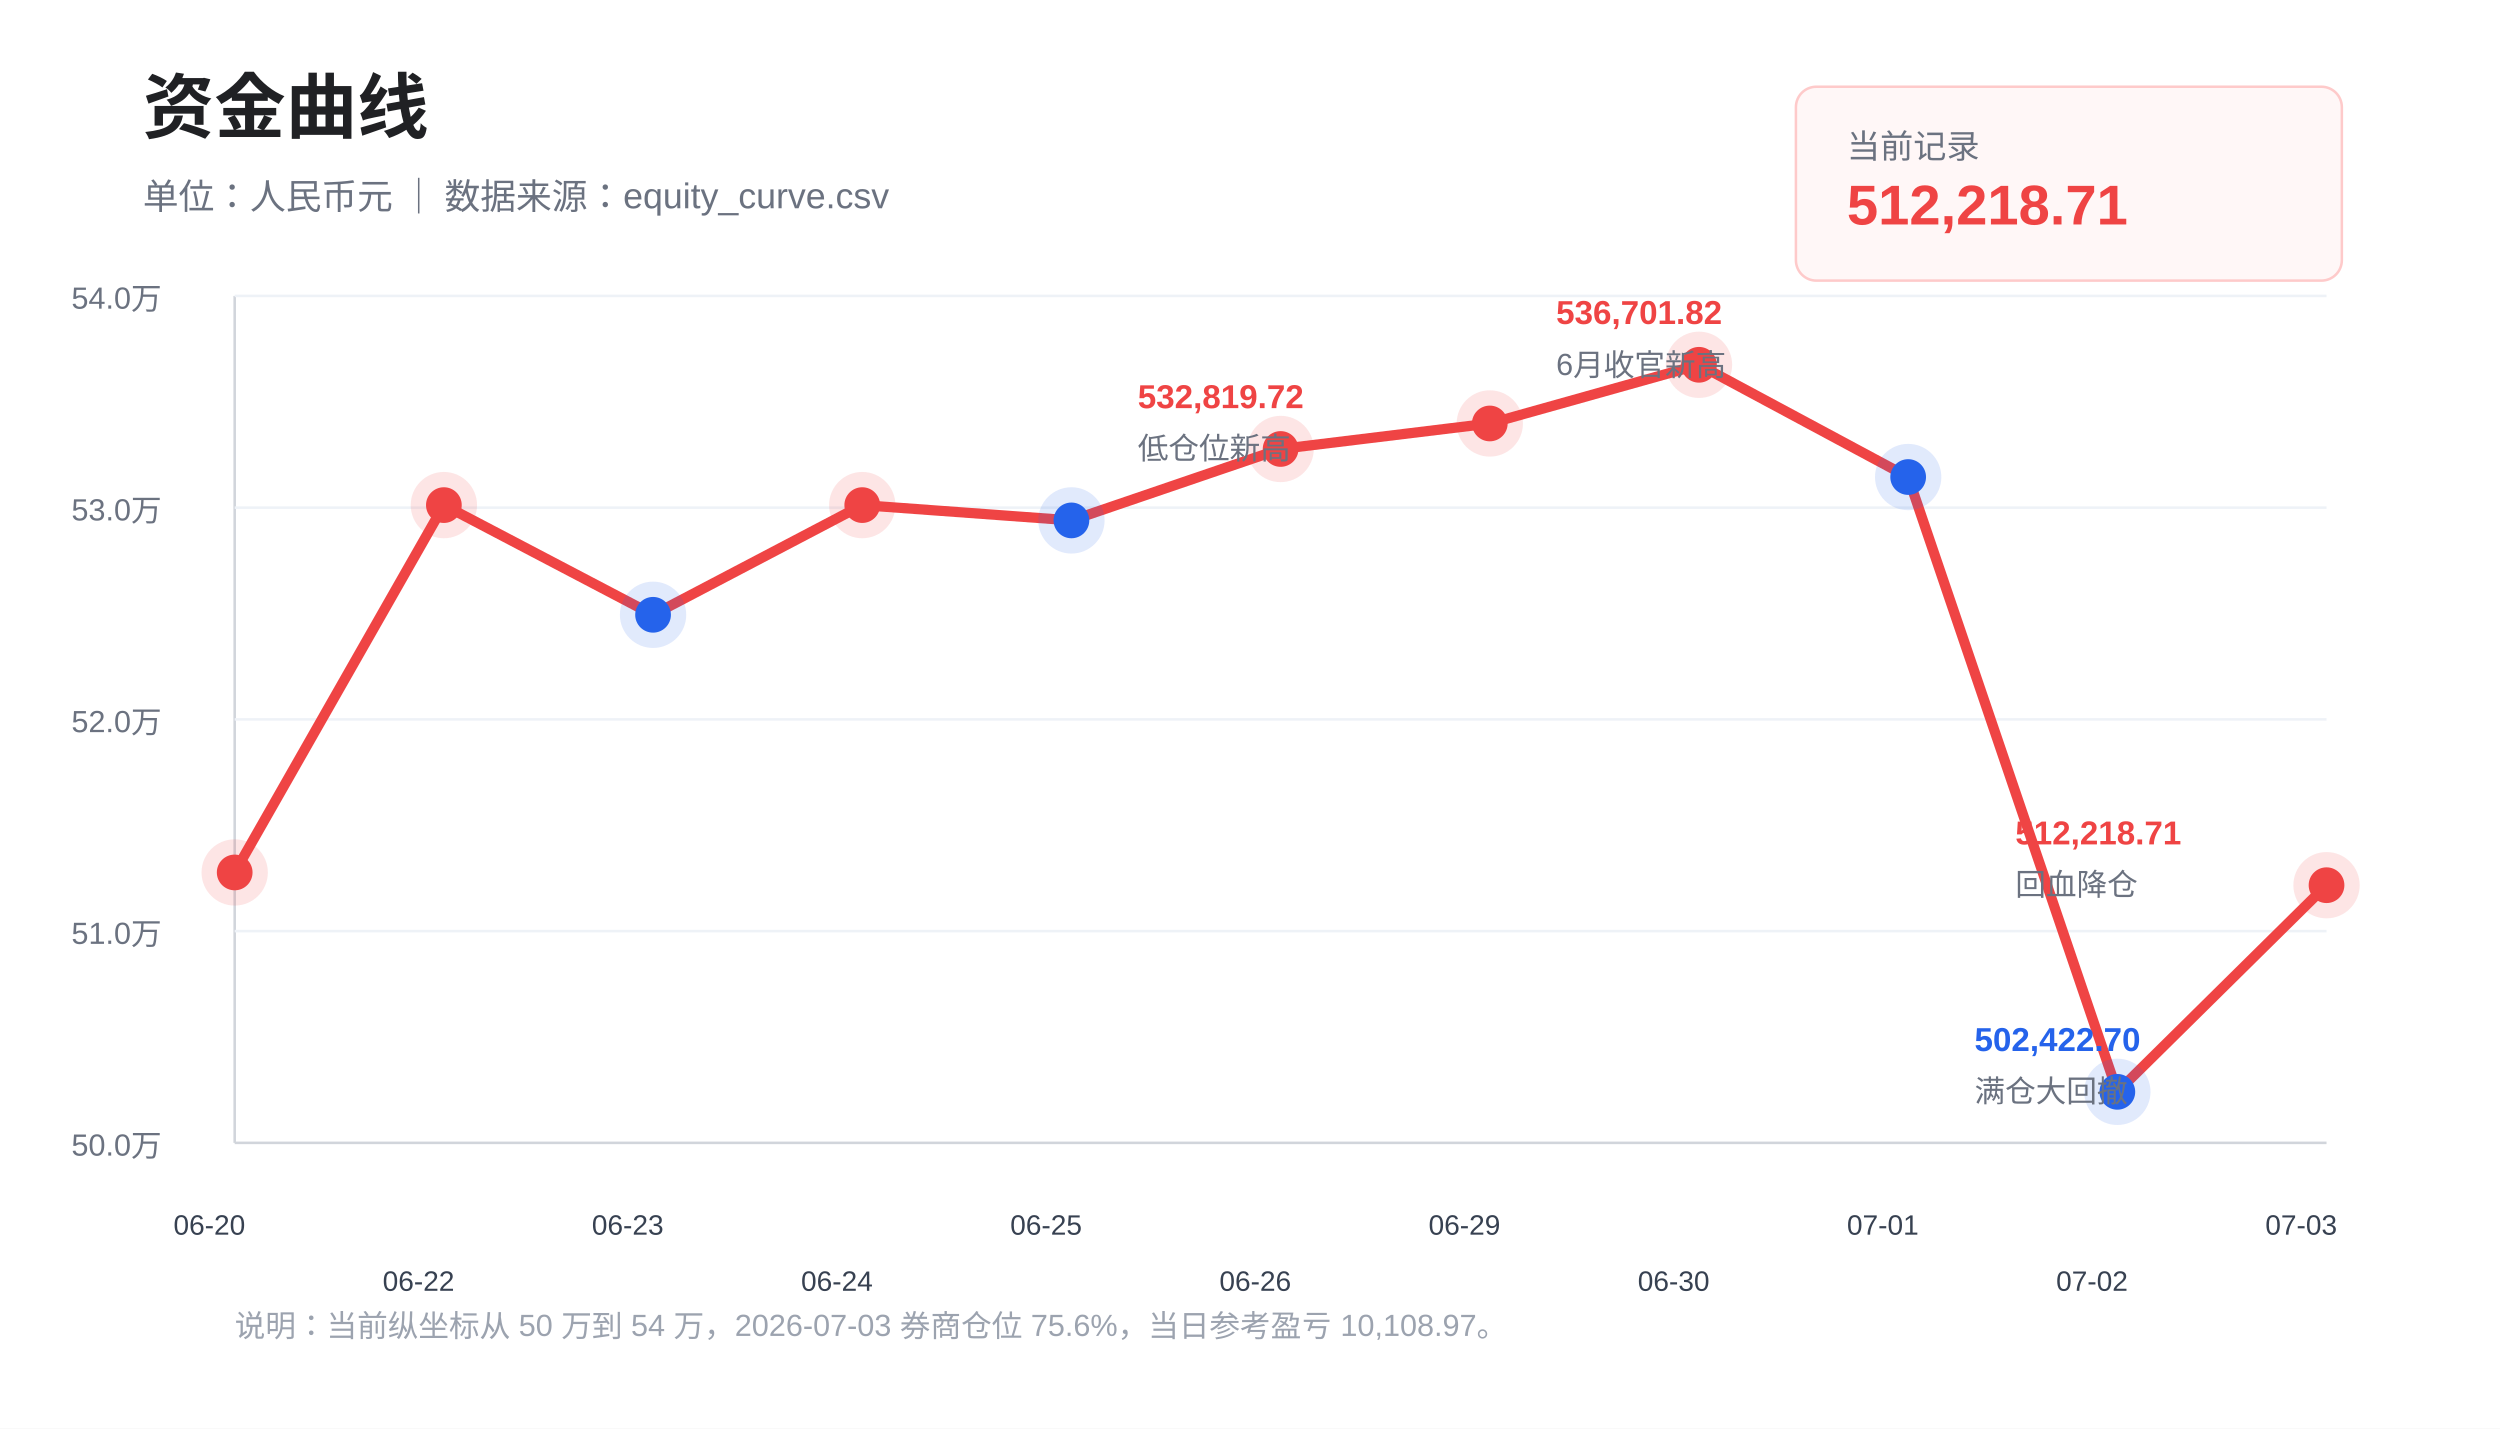
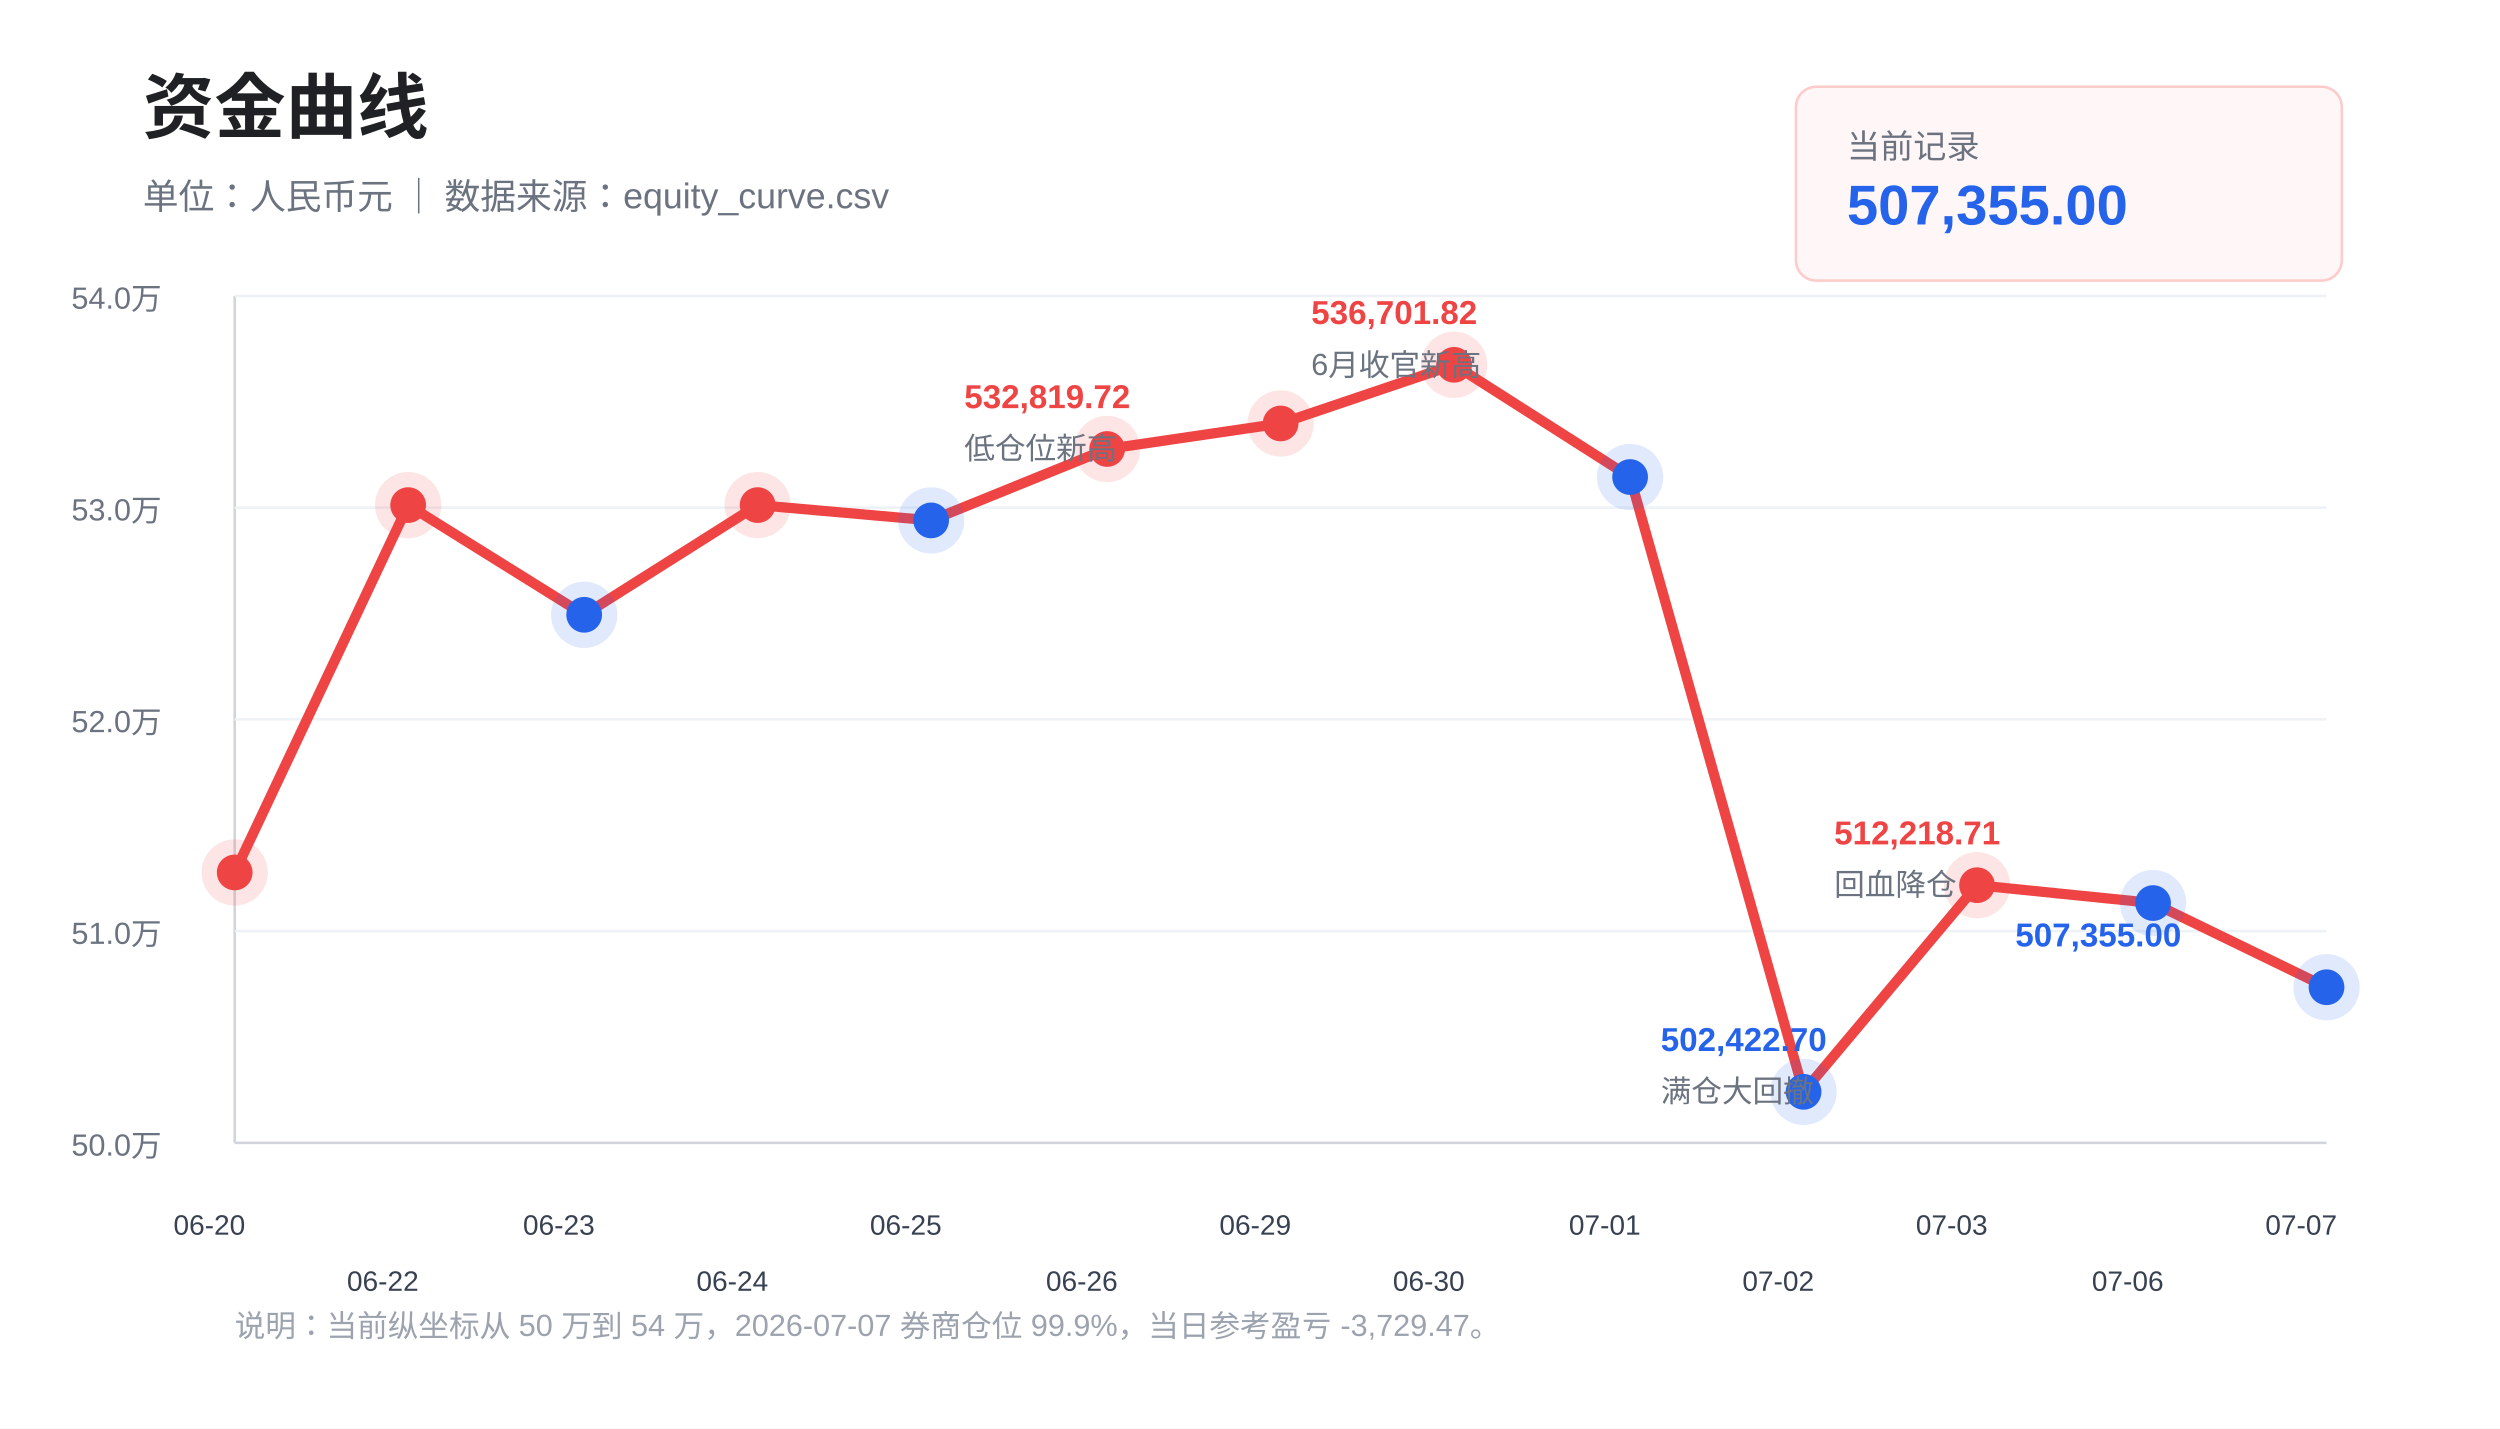
<svg xmlns="http://www.w3.org/2000/svg" width="980" height="560" viewBox="0 0 980 560" role="img" aria-labelledby="title desc">
  <rect width="980" height="560" fill="#ffffff" />
  <text x="56" y="52" font-family="Arial, 'PingFang SC', 'Microsoft YaHei', sans-serif" font-size="28" font-weight="700" fill="#202124">资金曲线</text>
  <text x="56" y="82" font-family="Arial, 'PingFang SC', 'Microsoft YaHei', sans-serif" font-size="14" fill="#6b7280">单位：人民币元 ｜ 数据来源：equity_curve.csv</text>
  <line x1="92" y1="448" x2="912" y2="448" stroke="#d1d5db" stroke-width="1" />
  <line x1="92" y1="116" x2="92" y2="448" stroke="#d1d5db" stroke-width="1" />
  <line x1="92" y1="365" x2="912" y2="365" stroke="#eef2f7" stroke-width="1" />
  <line x1="92" y1="282" x2="912" y2="282" stroke="#eef2f7" stroke-width="1" />
  <line x1="92" y1="199" x2="912" y2="199" stroke="#eef2f7" stroke-width="1" />
  <line x1="92" y1="116" x2="912" y2="116" stroke="#eef2f7" stroke-width="1" />
  <text x="28" y="453" font-family="Arial, 'PingFang SC', 'Microsoft YaHei', sans-serif" font-size="12" fill="#6b7280">50.0万</text>
  <text x="28" y="370" font-family="Arial, 'PingFang SC', 'Microsoft YaHei', sans-serif" font-size="12" fill="#6b7280">51.0万</text>
  <text x="28" y="287" font-family="Arial, 'PingFang SC', 'Microsoft YaHei', sans-serif" font-size="12" fill="#6b7280">52.0万</text>
  <text x="28" y="204" font-family="Arial, 'PingFang SC', 'Microsoft YaHei', sans-serif" font-size="12" fill="#6b7280">53.0万</text>
  <text x="28" y="121" font-family="Arial, 'PingFang SC', 'Microsoft YaHei', sans-serif" font-size="12" fill="#6b7280">54.0万</text>
-   <polyline points="92,342 174,198 256,241 338,198 420,204 502,176 584,166 666,143 748,187 830,428 912,347" fill="none" stroke="#ef4444" stroke-width="4" stroke-linecap="round" stroke-linejoin="round" />
+   <polyline points="92,342 160,198 229,241 297,198 365,204 434,176 502,166 570,143 639,187 707,428 775,347 844,354 912,387" fill="none" stroke="#ef4444" stroke-width="4" stroke-linecap="round" stroke-linejoin="round" />
  <circle cx="92" cy="342" r="7" fill="#ef4444" />
  <circle cx="92" cy="342" r="13" fill="#ef4444" opacity="0.14" />
-   <circle cx="174" cy="198" r="7" fill="#ef4444" />
-   <circle cx="174" cy="198" r="13" fill="#ef4444" opacity="0.14" />
-   <circle cx="256" cy="241" r="7" fill="#2563eb" />
-   <circle cx="256" cy="241" r="13" fill="#2563eb" opacity="0.14" />
-   <circle cx="338" cy="198" r="7" fill="#ef4444" />
-   <circle cx="338" cy="198" r="13" fill="#ef4444" opacity="0.14" />
-   <circle cx="420" cy="204" r="7" fill="#2563eb" />
-   <circle cx="420" cy="204" r="13" fill="#2563eb" opacity="0.14" />
-   <circle cx="502" cy="176" r="7" fill="#ef4444" />
-   <circle cx="502" cy="176" r="13" fill="#ef4444" opacity="0.14" />
-   <circle cx="584" cy="166" r="7" fill="#ef4444" />
-   <circle cx="584" cy="166" r="13" fill="#ef4444" opacity="0.14" />
-   <circle cx="666" cy="143" r="7" fill="#ef4444" />
-   <circle cx="666" cy="143" r="13" fill="#ef4444" opacity="0.14" />
-   <circle cx="748" cy="187" r="7" fill="#2563eb" />
-   <circle cx="748" cy="187" r="13" fill="#2563eb" opacity="0.14" />
-   <circle cx="830" cy="428" r="7" fill="#2563eb" />
-   <circle cx="830" cy="428" r="13" fill="#2563eb" opacity="0.14" />
-   <circle cx="912" cy="347" r="7" fill="#ef4444" />
-   <circle cx="912" cy="347" r="13" fill="#ef4444" opacity="0.14" />
+   <circle cx="160" cy="198" r="7" fill="#ef4444" />
+   <circle cx="160" cy="198" r="13" fill="#ef4444" opacity="0.14" />
+   <circle cx="229" cy="241" r="7" fill="#2563eb" />
+   <circle cx="229" cy="241" r="13" fill="#2563eb" opacity="0.14" />
+   <circle cx="297" cy="198" r="7" fill="#ef4444" />
+   <circle cx="297" cy="198" r="13" fill="#ef4444" opacity="0.14" />
+   <circle cx="365" cy="204" r="7" fill="#2563eb" />
+   <circle cx="365" cy="204" r="13" fill="#2563eb" opacity="0.14" />
+   <circle cx="434" cy="176" r="7" fill="#ef4444" />
+   <circle cx="434" cy="176" r="13" fill="#ef4444" opacity="0.14" />
+   <circle cx="502" cy="166" r="7" fill="#ef4444" />
+   <circle cx="502" cy="166" r="13" fill="#ef4444" opacity="0.14" />
+   <circle cx="570" cy="143" r="7" fill="#ef4444" />
+   <circle cx="570" cy="143" r="13" fill="#ef4444" opacity="0.14" />
+   <circle cx="639" cy="187" r="7" fill="#2563eb" />
+   <circle cx="639" cy="187" r="13" fill="#2563eb" opacity="0.14" />
+   <circle cx="707" cy="428" r="7" fill="#2563eb" />
+   <circle cx="707" cy="428" r="13" fill="#2563eb" opacity="0.14" />
+   <circle cx="775" cy="347" r="7" fill="#ef4444" />
+   <circle cx="775" cy="347" r="13" fill="#ef4444" opacity="0.14" />
+   <circle cx="844" cy="354" r="7" fill="#2563eb" />
+   <circle cx="844" cy="354" r="13" fill="#2563eb" opacity="0.14" />
+   <circle cx="912" cy="387" r="7" fill="#2563eb" />
+   <circle cx="912" cy="387" r="13" fill="#2563eb" opacity="0.14" />
  <text x="68" y="484" font-family="Arial, 'PingFang SC', 'Microsoft YaHei', sans-serif" font-size="11" fill="#374151">06-20</text>
-   <text x="150" y="506" font-family="Arial, 'PingFang SC', 'Microsoft YaHei', sans-serif" font-size="11" fill="#374151">06-22</text>
-   <text x="232" y="484" font-family="Arial, 'PingFang SC', 'Microsoft YaHei', sans-serif" font-size="11" fill="#374151">06-23</text>
-   <text x="314" y="506" font-family="Arial, 'PingFang SC', 'Microsoft YaHei', sans-serif" font-size="11" fill="#374151">06-24</text>
-   <text x="396" y="484" font-family="Arial, 'PingFang SC', 'Microsoft YaHei', sans-serif" font-size="11" fill="#374151">06-25</text>
-   <text x="478" y="506" font-family="Arial, 'PingFang SC', 'Microsoft YaHei', sans-serif" font-size="11" fill="#374151">06-26</text>
-   <text x="560" y="484" font-family="Arial, 'PingFang SC', 'Microsoft YaHei', sans-serif" font-size="11" fill="#374151">06-29</text>
-   <text x="642" y="506" font-family="Arial, 'PingFang SC', 'Microsoft YaHei', sans-serif" font-size="11" fill="#374151">06-30</text>
-   <text x="724" y="484" font-family="Arial, 'PingFang SC', 'Microsoft YaHei', sans-serif" font-size="11" fill="#374151">07-01</text>
-   <text x="806" y="506" font-family="Arial, 'PingFang SC', 'Microsoft YaHei', sans-serif" font-size="11" fill="#374151">07-02</text>
-   <text x="888" y="484" font-family="Arial, 'PingFang SC', 'Microsoft YaHei', sans-serif" font-size="11" fill="#374151">07-03</text>
-   <text x="446" y="160" font-family="Arial, 'PingFang SC', 'Microsoft YaHei', sans-serif" font-size="13" font-weight="700" fill="#ef4444">532,819.72</text>
-   <text x="446" y="180" font-family="Arial, 'PingFang SC', 'Microsoft YaHei', sans-serif" font-size="12" fill="#6b7280">低仓位新高</text>
-   <text x="610" y="127" font-family="Arial, 'PingFang SC', 'Microsoft YaHei', sans-serif" font-size="13" font-weight="700" fill="#ef4444">536,701.82</text>
-   <text x="610" y="147" font-family="Arial, 'PingFang SC', 'Microsoft YaHei', sans-serif" font-size="12" fill="#6b7280">6月收官新高</text>
-   <text x="774" y="412" font-family="Arial, 'PingFang SC', 'Microsoft YaHei', sans-serif" font-size="13" font-weight="700" fill="#2563eb">502,422.70</text>
-   <text x="774" y="432" font-family="Arial, 'PingFang SC', 'Microsoft YaHei', sans-serif" font-size="12" fill="#6b7280">满仓大回撤</text>
-   <text x="790" y="331" font-family="Arial, 'PingFang SC', 'Microsoft YaHei', sans-serif" font-size="13" font-weight="700" fill="#ef4444">512,218.71</text>
-   <text x="790" y="351" font-family="Arial, 'PingFang SC', 'Microsoft YaHei', sans-serif" font-size="12" fill="#6b7280">回血降仓</text>
+   <text x="136" y="506" font-family="Arial, 'PingFang SC', 'Microsoft YaHei', sans-serif" font-size="11" fill="#374151">06-22</text>
+   <text x="205" y="484" font-family="Arial, 'PingFang SC', 'Microsoft YaHei', sans-serif" font-size="11" fill="#374151">06-23</text>
+   <text x="273" y="506" font-family="Arial, 'PingFang SC', 'Microsoft YaHei', sans-serif" font-size="11" fill="#374151">06-24</text>
+   <text x="341" y="484" font-family="Arial, 'PingFang SC', 'Microsoft YaHei', sans-serif" font-size="11" fill="#374151">06-25</text>
+   <text x="410" y="506" font-family="Arial, 'PingFang SC', 'Microsoft YaHei', sans-serif" font-size="11" fill="#374151">06-26</text>
+   <text x="478" y="484" font-family="Arial, 'PingFang SC', 'Microsoft YaHei', sans-serif" font-size="11" fill="#374151">06-29</text>
+   <text x="546" y="506" font-family="Arial, 'PingFang SC', 'Microsoft YaHei', sans-serif" font-size="11" fill="#374151">06-30</text>
+   <text x="615" y="484" font-family="Arial, 'PingFang SC', 'Microsoft YaHei', sans-serif" font-size="11" fill="#374151">07-01</text>
+   <text x="683" y="506" font-family="Arial, 'PingFang SC', 'Microsoft YaHei', sans-serif" font-size="11" fill="#374151">07-02</text>
+   <text x="751" y="484" font-family="Arial, 'PingFang SC', 'Microsoft YaHei', sans-serif" font-size="11" fill="#374151">07-03</text>
+   <text x="820" y="506" font-family="Arial, 'PingFang SC', 'Microsoft YaHei', sans-serif" font-size="11" fill="#374151">07-06</text>
+   <text x="888" y="484" font-family="Arial, 'PingFang SC', 'Microsoft YaHei', sans-serif" font-size="11" fill="#374151">07-07</text>
+   <text x="378" y="160" font-family="Arial, 'PingFang SC', 'Microsoft YaHei', sans-serif" font-size="13" font-weight="700" fill="#ef4444">532,819.72</text>
+   <text x="378" y="180" font-family="Arial, 'PingFang SC', 'Microsoft YaHei', sans-serif" font-size="12" fill="#6b7280">低仓位新高</text>
+   <text x="514" y="127" font-family="Arial, 'PingFang SC', 'Microsoft YaHei', sans-serif" font-size="13" font-weight="700" fill="#ef4444">536,701.82</text>
+   <text x="514" y="147" font-family="Arial, 'PingFang SC', 'Microsoft YaHei', sans-serif" font-size="12" fill="#6b7280">6月收官新高</text>
+   <text x="651" y="412" font-family="Arial, 'PingFang SC', 'Microsoft YaHei', sans-serif" font-size="13" font-weight="700" fill="#2563eb">502,422.70</text>
+   <text x="651" y="432" font-family="Arial, 'PingFang SC', 'Microsoft YaHei', sans-serif" font-size="12" fill="#6b7280">满仓大回撤</text>
+   <text x="719" y="331" font-family="Arial, 'PingFang SC', 'Microsoft YaHei', sans-serif" font-size="13" font-weight="700" fill="#ef4444">512,218.71</text>
+   <text x="719" y="351" font-family="Arial, 'PingFang SC', 'Microsoft YaHei', sans-serif" font-size="12" fill="#6b7280">回血降仓</text>
+   <text x="790" y="371" font-family="Arial, 'PingFang SC', 'Microsoft YaHei', sans-serif" font-size="13" font-weight="700" fill="#2563eb">507,355.00</text>
+   <text x="790" y="391" font-family="Arial, 'PingFang SC', 'Microsoft YaHei', sans-serif" font-size="12" fill="#6b7280" />
  <rect x="704" y="34" width="214" height="76" rx="8" fill="#fff7f7" stroke="#fecaca" />
  <text x="724" y="62" font-family="Arial, 'PingFang SC', 'Microsoft YaHei', sans-serif" font-size="13" fill="#6b7280">当前记录</text>
-   <text x="724" y="88" font-family="Arial, 'PingFang SC', 'Microsoft YaHei', sans-serif" font-size="22" font-weight="700" fill="#ef4444">512,218.71</text>
-   <text x="92" y="524" font-family="Arial, 'PingFang SC', 'Microsoft YaHei', sans-serif" font-size="12" fill="#9ca3af">说明：当前纵坐标从 50 万到 54 万，2026-07-03 券商仓位 75.6%，当日参考盈亏 10,108.97。</text>
+   <text x="724" y="88" font-family="Arial, 'PingFang SC', 'Microsoft YaHei', sans-serif" font-size="22" font-weight="700" fill="#2563eb">507,355.00</text>
+   <text x="92" y="524" font-family="Arial, 'PingFang SC', 'Microsoft YaHei', sans-serif" font-size="12" fill="#9ca3af">说明：当前纵坐标从 50 万到 54 万，2026-07-07 券商仓位 99.9%，当日参考盈亏 -3,729.47。</text>
</svg>
